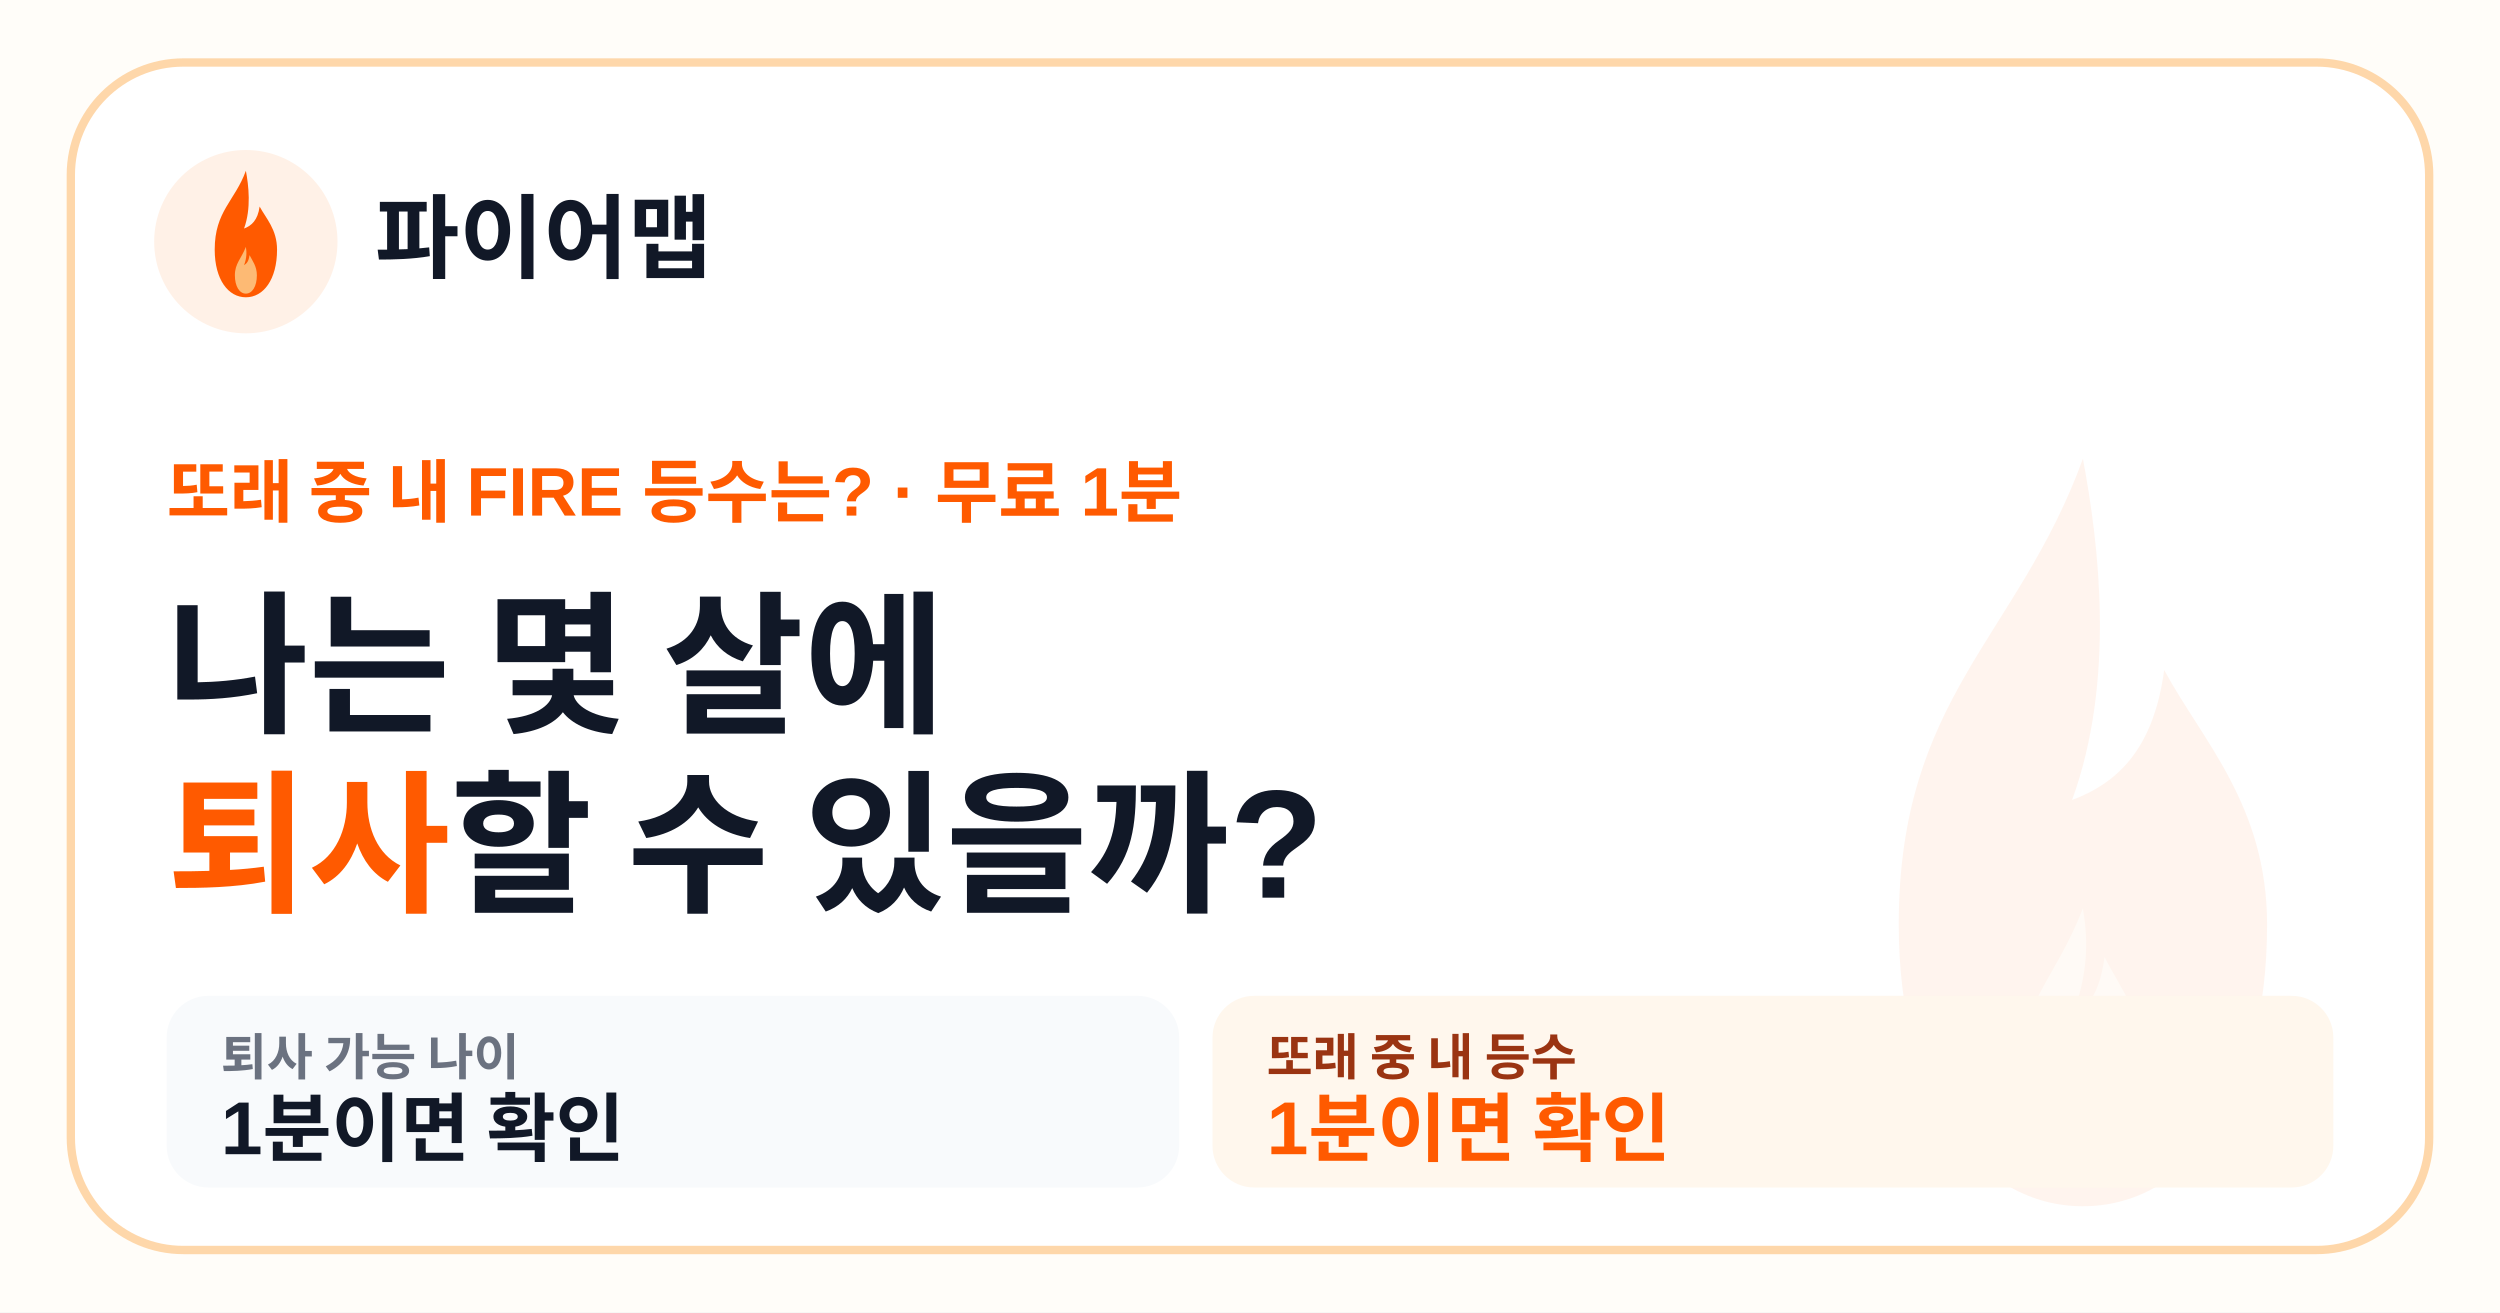
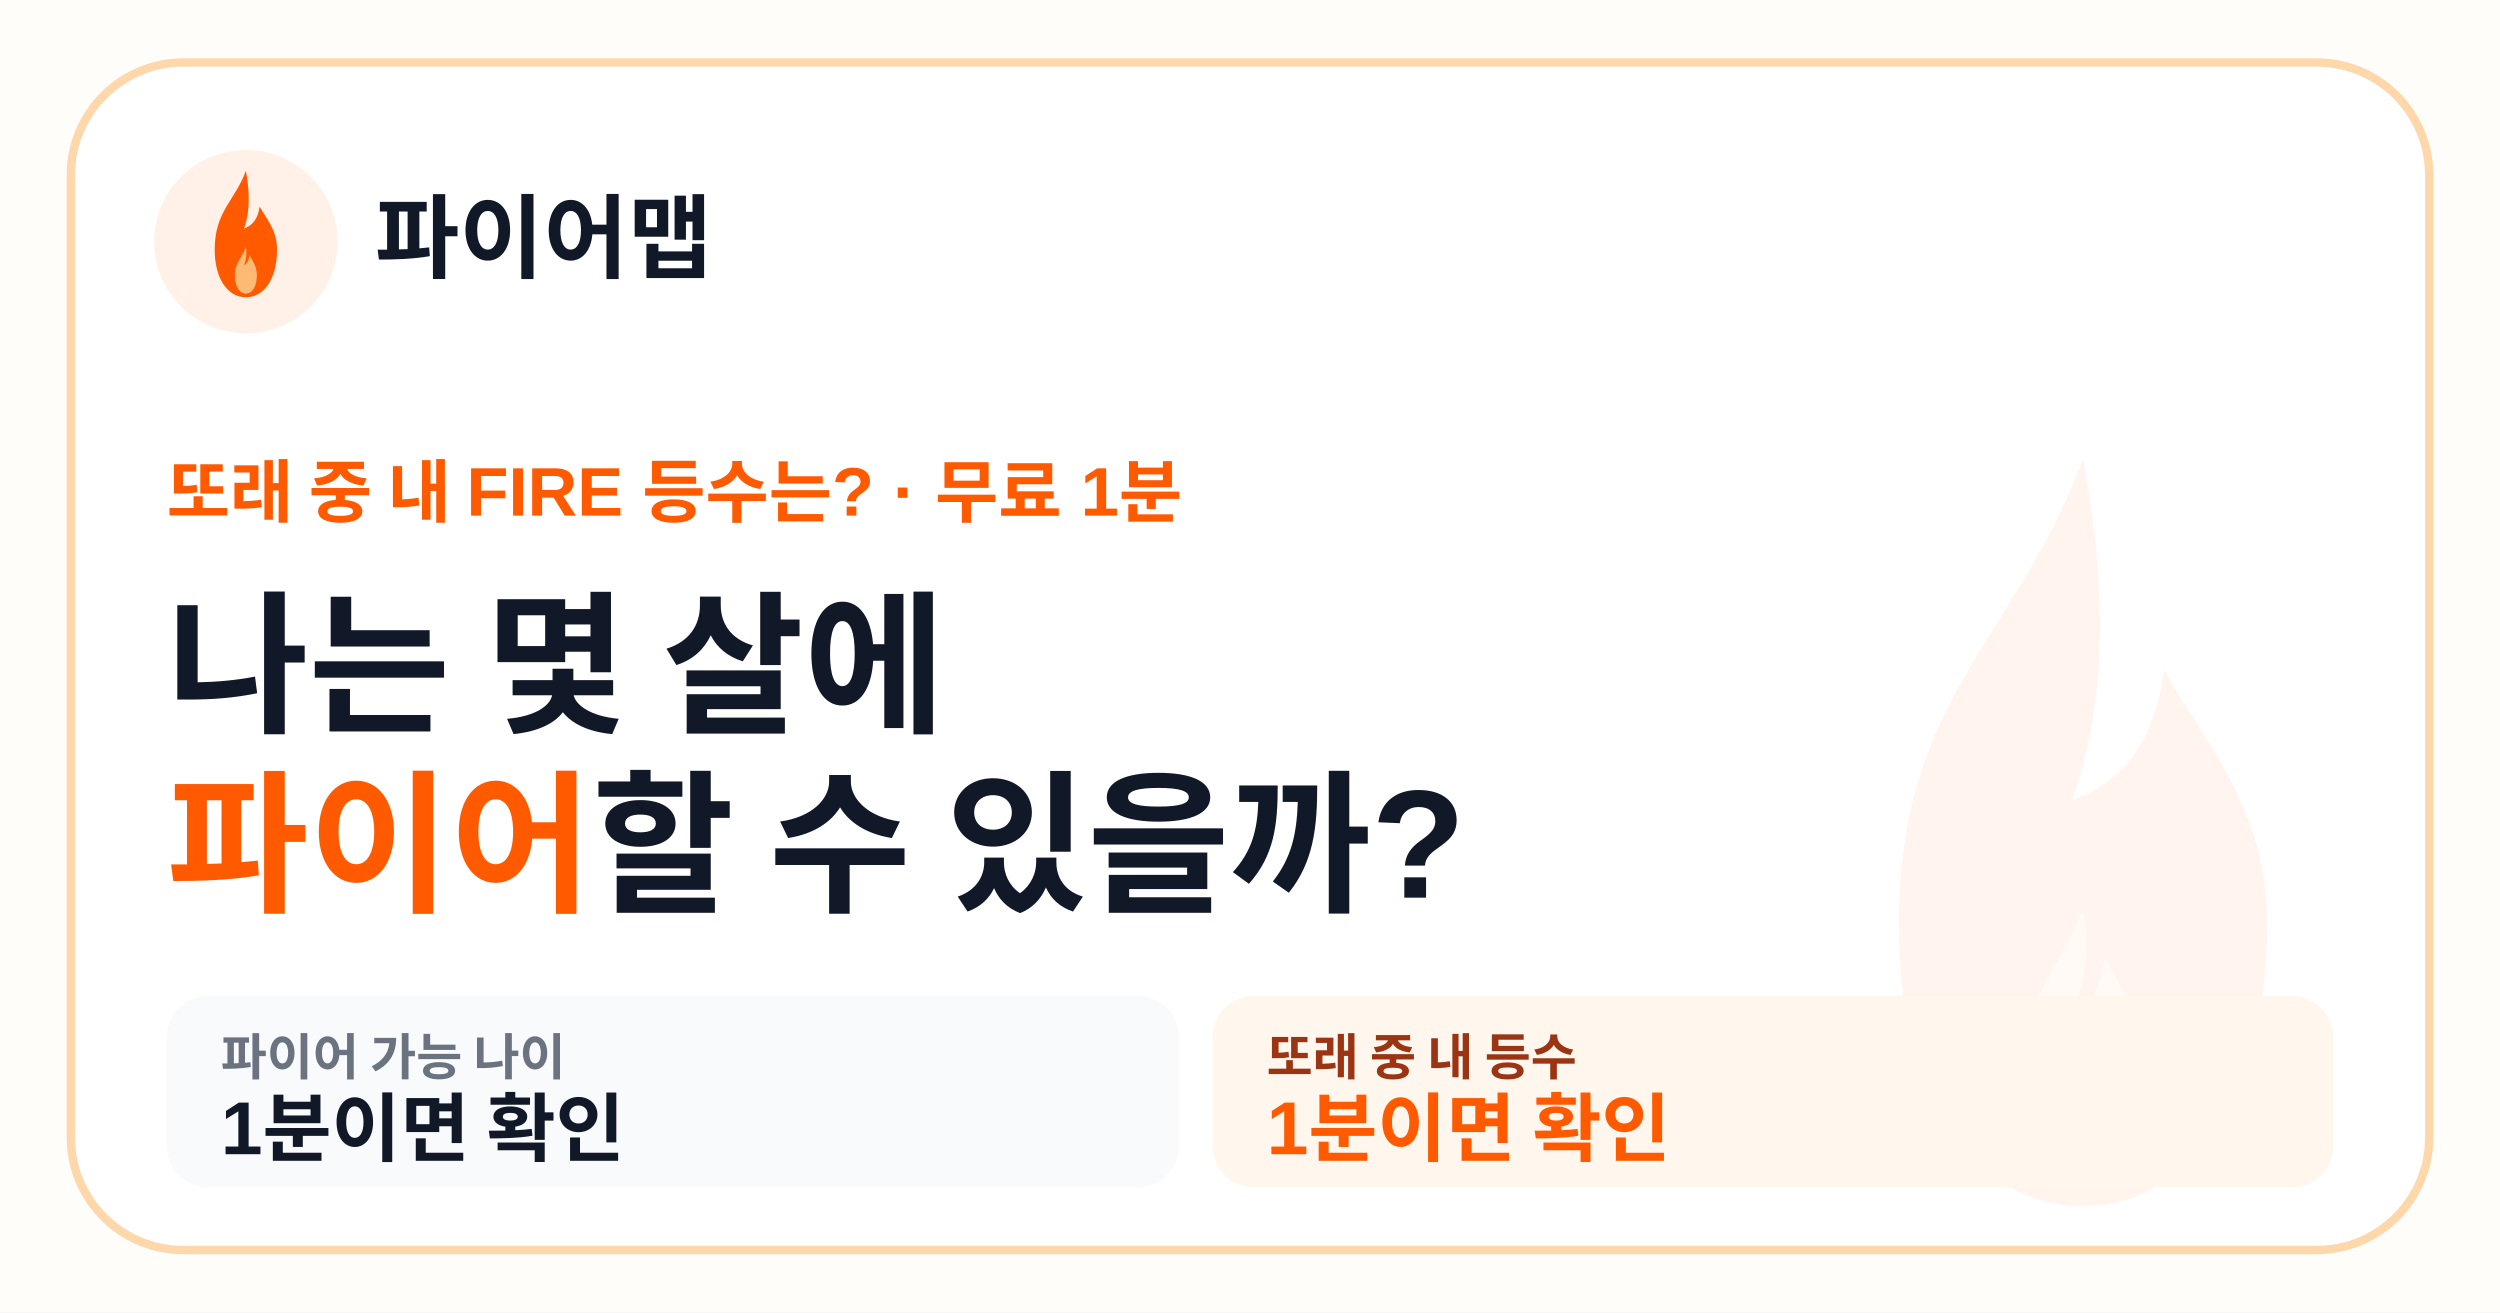
<svg xmlns="http://www.w3.org/2000/svg" width="1200" height="630" viewBox="0 0 1200 630">
  <rect width="1200" height="630" fill="#fffdf9" />
  <rect x="34" y="30" width="1132" height="570" rx="54" fill="#ffffff" stroke="#fed7aa" stroke-width="4" />
  <g opacity="0.07">
    <g transform="translate(667 111) scale(1.3)">
      <path d="M256 84 C 232 150, 188 172, 188 256 C 188 322, 218 360, 256 360 C 294 360, 324 322, 324 256 C 324 212, 300 188, 286 162 C 282 192, 268 204, 252 210 C 268 166, 262 116, 256 84 Z" fill="#ff5a00" />
      <path d="M256 250 C 246 276, 232 286, 232 312 C 232 336, 242 352, 256 352 C 270 352, 280 336, 280 312 C 280 292, 270 280, 264 268 C 262 282, 258 286, 252 290 C 258 274, 258 262, 256 250 Z" fill="#fdba74" />
    </g>
  </g>
  <circle cx="118" cy="116" r="44" fill="#fff1e7" />
  <g transform="translate(61.7 63.5) scale(.22)">
    <path d="M256 84 C 232 150, 188 172, 188 256 C 188 322, 218 360, 256 360 C 294 360, 324 322, 324 256 C 324 212, 300 188, 286 162 C 282 192, 268 204, 252 210 C 268 166, 262 116, 256 84 Z" fill="#ff5a00" />
    <path d="M256 250 C 246 276, 232 286, 232 312 C 232 336, 242 352, 256 352 C 270 352, 280 336, 280 312 C 280 292, 270 280, 264 268 C 262 282, 258 286, 252 290 C 258 274, 258 262, 256 250 Z" fill="#fdba74" />
  </g>
  <text x="180" y="130" fill="#111827" font-family="Arial, sans-serif" font-size="44" font-weight="900">파이어맵</text>
  <text x="80" y="248" fill="#ff5a00" font-family="Arial, sans-serif" font-size="33" font-weight="900">또래 중 내 FIRE 등수는? · 무료 1분</text>
  <text x="80" y="346" fill="#111827" font-family="Arial, sans-serif" font-size="74" font-weight="900">나는 몇 살에</text>
  <text x="80" y="432" fill="#111827" font-family="Arial, sans-serif" font-size="74" font-weight="900">
-     <tspan fill="#ff5a00">퇴사</tspan>할 수 있을까?</text>
+     <tspan fill="#ff5a00">파이어</tspan>할 수 있을까?</text>
  <rect x="80" y="478" width="486" height="92" rx="20" fill="#f8fafc" />
-   <text x="106" y="516" fill="#6b7280" font-family="Arial, sans-serif" font-size="24" font-weight="800">퇴사 가능 나이</text>
+   <text x="106" y="516" fill="#6b7280" font-family="Arial, sans-serif" font-size="24" font-weight="800">파이어 가능 나이</text>
  <text x="106" y="554" fill="#111827" font-family="Arial, sans-serif" font-size="36" font-weight="900">1분이면 확인</text>
  <rect x="582" y="478" width="538" height="92" rx="20" fill="#fff7ed" />
  <text x="608" y="516" fill="#9a3412" font-family="Arial, sans-serif" font-size="24" font-weight="800">또래 중 내 등수</text>
  <text x="608" y="554" fill="#ff5a00" font-family="Arial, sans-serif" font-size="36" font-weight="900">1분이면 확인</text>
</svg>
